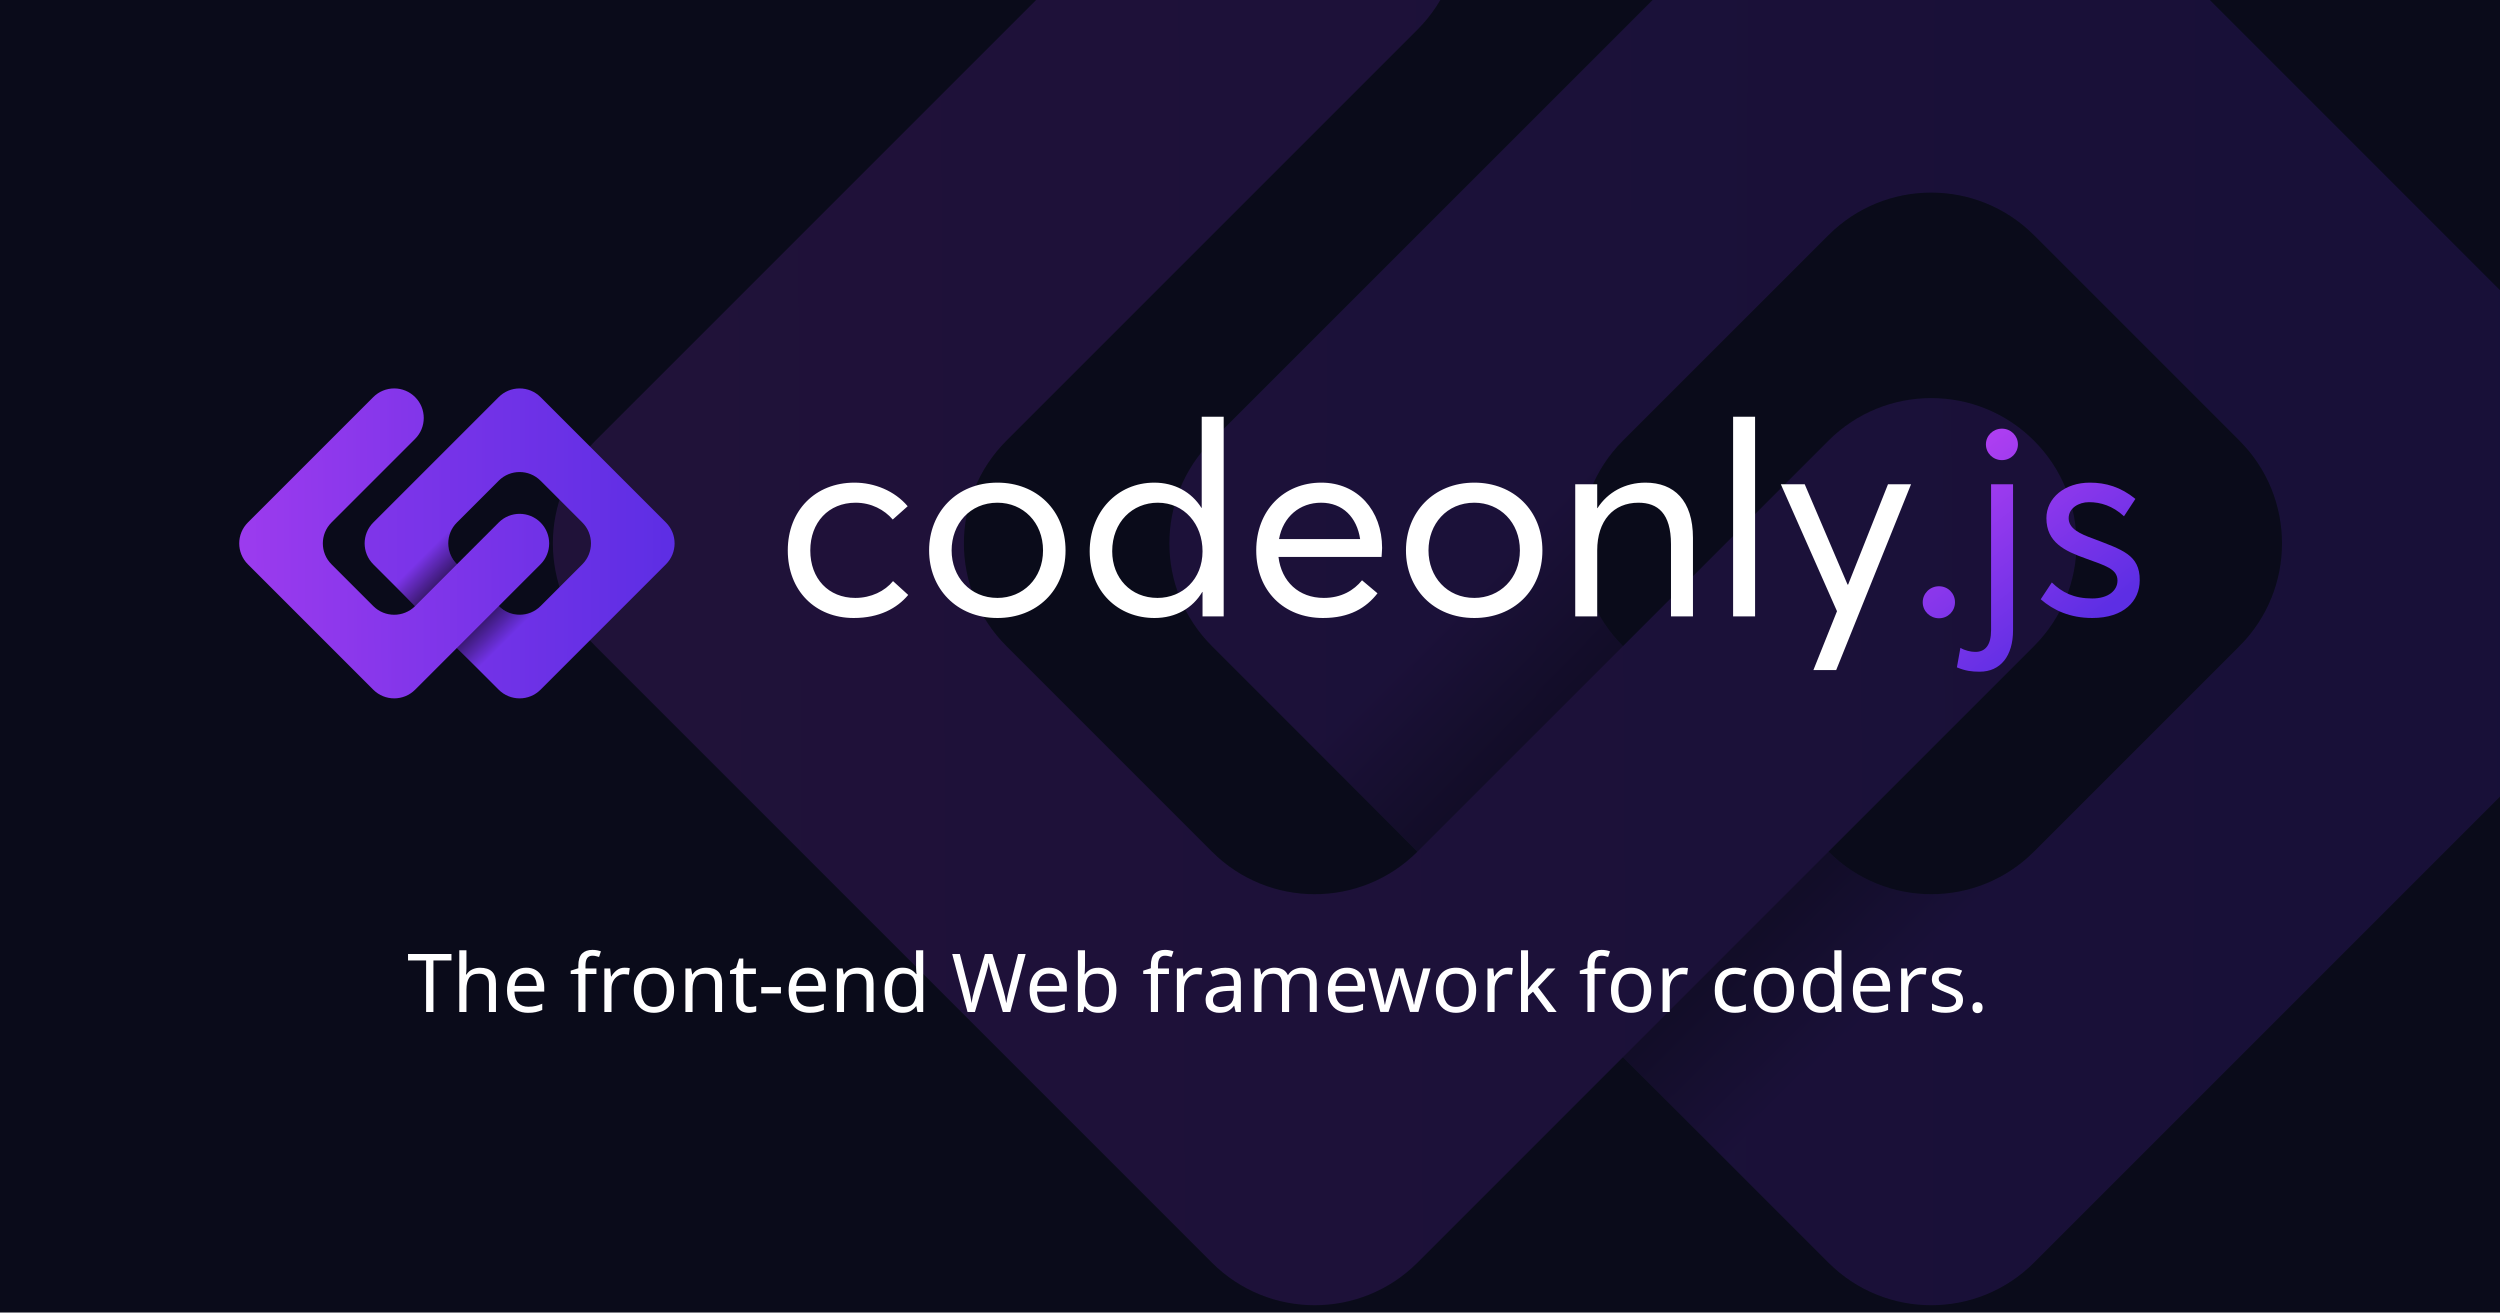
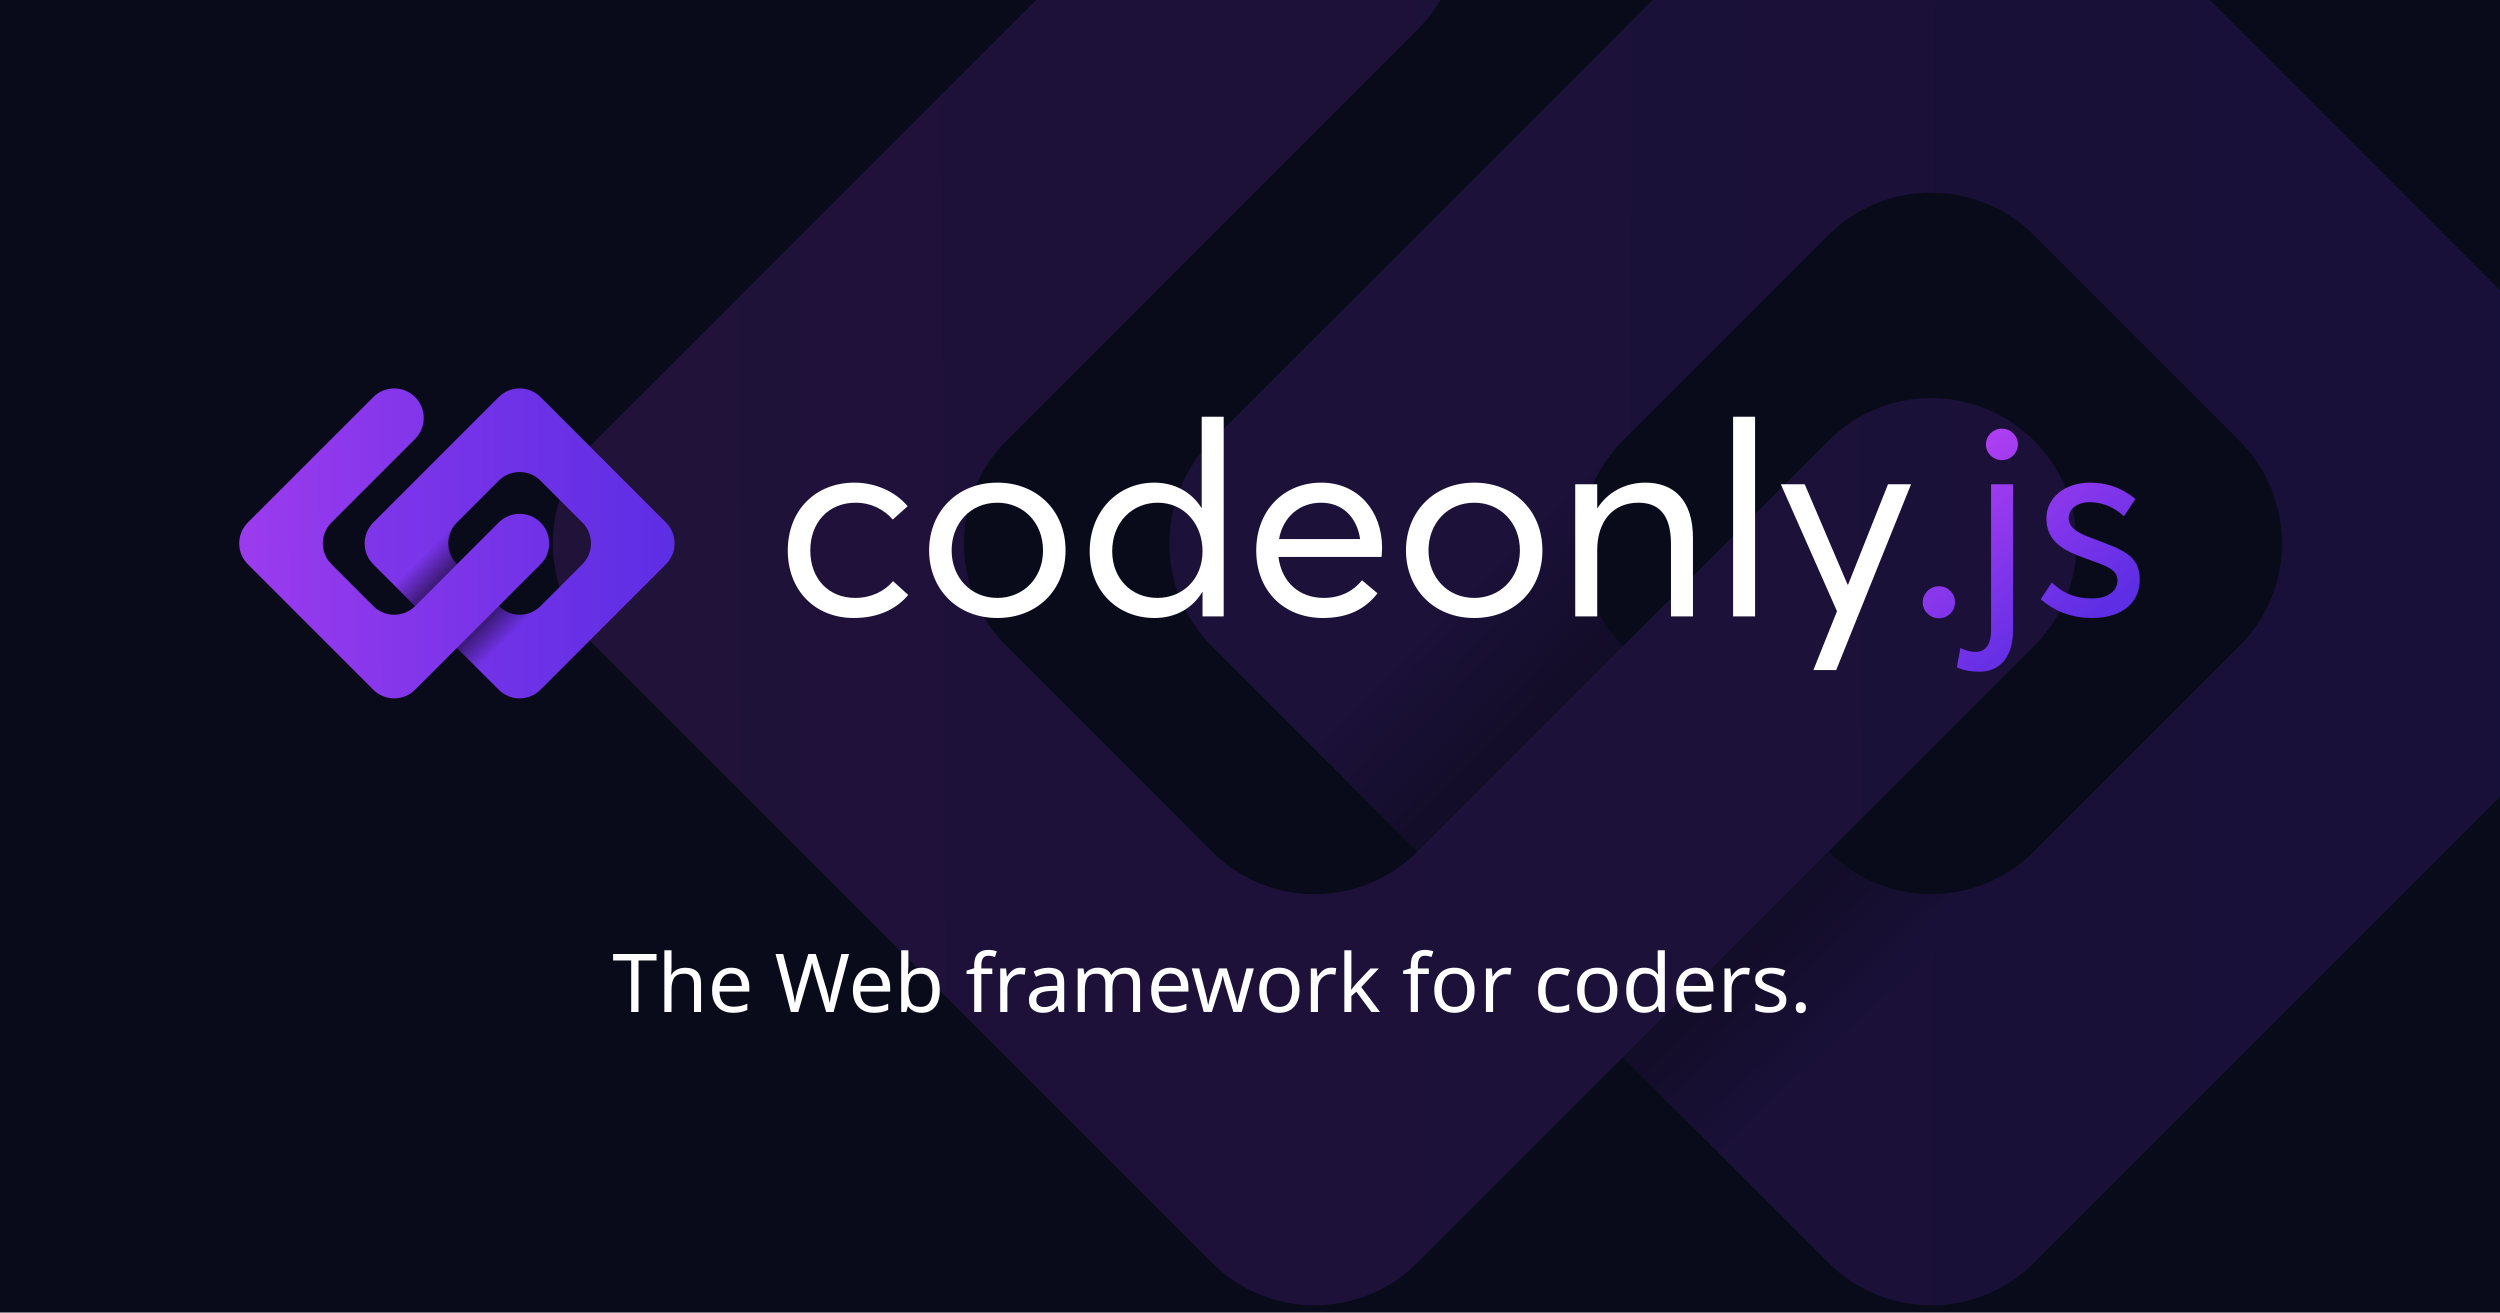
<svg xmlns="http://www.w3.org/2000/svg" xmlns:xlink="http://www.w3.org/1999/xlink" width="1200" height="630" viewBox="0 0 317.5 166.688" version="1.1" id="svg880">
  <defs id="defs874">
    <linearGradient xlink:href="#linearGradient32596" id="linearGradient974" gradientUnits="userSpaceOnUse" gradientTransform="translate(-26.42249,27.5109)" x1="4746.685" y1="1234.253" x2="5687.177" y2="1235.619" />
    <linearGradient id="linearGradient32596">
      <stop style="stop-color:#9c3bee;stop-opacity:1;" offset="0" id="stop32592" />
      <stop style="stop-color:#5d2ee4;stop-opacity:1" offset="1" id="stop32594" />
    </linearGradient>
    <linearGradient xlink:href="#linearGradient44435" id="linearGradient976" gradientUnits="userSpaceOnUse" gradientTransform="matrix(1.248695,-0.2486951,-0.2486951,1.248695,-997.6383,998.7267)" x1="5283.645" y1="1236.975" x2="5425.066" y2="1378.395" />
    <linearGradient id="linearGradient44435">
      <stop style="stop-color:#000000;stop-opacity:0;" offset="0" id="stop44431" />
      <stop style="stop-color:#000000;stop-opacity:1;" offset="0.497" id="stop44439" />
      <stop style="stop-color:#000000;stop-opacity:0;" offset="1" id="stop44433" />
    </linearGradient>
    <linearGradient xlink:href="#linearGradient32596" id="linearGradient978" gradientUnits="userSpaceOnUse" gradientTransform="translate(-26.42249,27.5109)" x1="4950.805" y1="1236.975" x2="5687.039" y2="1233.021" />
    <linearGradient xlink:href="#linearGradient32596" id="linearGradient614" gradientUnits="userSpaceOnUse" x1="4746.685" y1="1234.253" x2="5687.177" y2="1235.619" gradientTransform="matrix(0.625,0,0,0.625,4906.268,1755.489)" />
    <linearGradient xlink:href="#linearGradient44435" id="linearGradient616" gradientUnits="userSpaceOnUse" x1="5283.645" y1="1236.975" x2="5425.066" y2="1378.395" gradientTransform="matrix(0.7804344,-0.1554345,-0.1554345,0.7804344,4299.258,2362.499)" />
    <linearGradient xlink:href="#linearGradient32596" id="linearGradient618" gradientUnits="userSpaceOnUse" x1="4950.805" y1="1236.975" x2="5687.039" y2="1233.021" gradientTransform="matrix(0.625,0,0,0.625,4906.268,1755.489)" />
    <linearGradient xlink:href="#linearGradient21453" id="linearGradient670" gradientUnits="userSpaceOnUse" x1="5842.918" y1="-975.182" x2="5928.98" y2="-860.074" gradientTransform="matrix(0.583653,0,0,0.583653,4867.134,2615.524)" />
    <linearGradient id="linearGradient21453">
      <stop style="stop-color:#c643f5;stop-opacity:1" offset="0" id="stop21449" />
      <stop style="stop-color:#5d2ee4;stop-opacity:1" offset="1" id="stop21451" />
    </linearGradient>
  </defs>
  <g id="layer1" style="display:inline">
    <rect style="fill:#0a0b1a;fill-opacity:1;stroke-width:1;stroke-linecap:round;stroke-linejoin:round;stop-color:#000000" id="rect1443" width="317.5" height="166.688" x="8.439705e-16" y="0" />
    <g id="layer1-7" transform="matrix(0.4468734,0,0,0.4468734,-3445.524,-868.5248)" style="stroke-width:0.592">
      <g id="g1668" transform="matrix(0.9172346,0,0,0.9172346,661.8791,184.3927)" style="stroke-width:0.646">
        <g id="g1654" style="stroke-width:0.646">
          <g id="g972" transform="matrix(0.9004828,0,0,0.9004828,2040.029,-1453.747)" style="opacity:0.15;stroke-width:2.202">
            <g id="g970" transform="translate(1534.03,2666.758)" style="stroke-width:2.202">
              <path id="path964" style="color:#000000;fill:url(#linearGradient974);fill-opacity:1;stroke-width:2.202;stroke-linecap:round;stroke-linejoin:round" d="m 5151.156,1229.13 a 50.005,50.005 0 0 0 0,70.711 l 212.132,212.132 a 50.005,50.005 0 0 0 70.711,0 l 212.13,-212.13 a 50.005,50.005 0 0 0 0,-70.711 L 5433.997,1017 a 50.005,50.005 0 0 0 -35.353,-14.644 50.005,50.005 0 0 0 -35.355,14.642 z m 141.404,0.018 70.746,-70.746 a 50.005,50.005 0 0 1 70.691,0.015 l 35.358,35.358 35.358,35.358 a 50.005,50.005 0 0 1 0.015,70.691 l -70.746,70.746 a 50.005,50.005 0 0 1 -70.691,-0.015 l -35.358,-35.358 -35.358,-35.358 a 50.005,50.005 0 0 1 -0.015,-70.691 z" />
              <path id="path966" style="fill:url(#linearGradient976);fill-opacity:1;stroke:none;stroke-width:5.39px;stroke-linecap:butt;stroke-linejoin:miter;stroke-opacity:1" d="m 5186.512,1335.196 141.421,141.421 105.88,-105.88 -0.027,-0.027 a 50.005,50.005 0 0 1 -70.496,-0.157 l -35.358,-35.358 -35.358,-35.358 a 50.005,50.005 0 0 1 -0.157,-70.496 l -0.026,-0.026 z" />
              <path id="path968" style="color:#000000;fill:url(#linearGradient978);fill-opacity:1;stroke-width:2.202;stroke-linecap:round;stroke-linejoin:round" d="m 4939.024,1229.13 c -19.523,19.527 -19.523,51.183 -1e-4,70.711 l 212.132,212.132 c 19.525,19.525 51.183,19.523 70.711,0 l 212.132,-212.132 c 19.526,-19.526 19.526,-51.184 0,-70.711 -19.527,-19.527 -51.186,-19.529 -70.713,0 l -106.066,106.066 -35.355,35.355 a 50.005,50.005 0 0 1 -70.711,0 l -24.605,-24.605 -22.76,-22.76 -23.343,-23.343 c -19.525,-19.525 -19.523,-51.183 0,-70.711 l 15.998,-15.998 125.421,-125.421 c 19.526,-19.526 19.526,-51.184 0,-70.711 -9.377,-9.377 -22.094,-14.646 -35.355,-14.646 -13.261,4e-4 -25.979,5.269 -35.355,14.646 z" />
            </g>
          </g>
          <g id="g1130" style="stroke-width:2.202" transform="matrix(0.2930953,0,0,0.2930953,5413.621,1345.15)">
            <path id="path552" style="color:#000000;fill:url(#linearGradient614);fill-opacity:1;stroke-width:1.376;stroke-linecap:round;stroke-linejoin:round" d="m 8142.255,2506.501 a 31.253,31.253 0 0 0 0,44.194 l 132.583,132.583 a 31.253,31.253 0 0 0 44.194,0 l 132.581,-132.581 a 31.253,31.253 0 0 0 0,-44.194 l -132.583,-132.583 a 31.253,31.253 0 0 0 -22.096,-9.152 31.253,31.253 0 0 0 -22.097,9.151 z m 88.377,0.011 44.216,-44.216 a 31.253,31.253 0 0 1 44.182,0.01 l 22.098,22.098 22.099,22.099 a 31.253,31.253 0 0 1 0.01,44.182 l -44.216,44.216 a 31.253,31.253 0 0 1 -44.182,-0.01 l -22.099,-22.099 -22.099,-22.098 a 31.253,31.253 0 0 1 -0.01,-44.182 z" />
            <path id="path554" style="fill:url(#linearGradient616);fill-opacity:1;stroke:none;stroke-width:3.369px;stroke-linecap:butt;stroke-linejoin:miter;stroke-opacity:1" d="m 8164.352,2572.793 88.388,88.388 66.175,-66.175 -0.017,-0.017 a 31.253,31.253 0 0 1 -44.06,-0.098 l -22.099,-22.099 -22.098,-22.098 a 31.253,31.253 0 0 1 -0.098,-44.06 l -0.016,-0.016 z" />
            <path id="path556" style="color:#000000;fill:url(#linearGradient618);fill-opacity:1;stroke-width:1.376;stroke-linecap:round;stroke-linejoin:round" d="m 8009.672,2506.501 c -12.202,12.205 -12.202,31.99 -10e-5,44.194 l 132.583,132.583 c 12.203,12.203 31.989,12.202 44.194,0 l 132.583,-132.583 c 12.204,-12.204 12.204,-31.99 0,-44.194 -12.204,-12.204 -31.991,-12.206 -44.196,0 l -66.291,66.291 -22.097,22.097 a 31.253,31.253 0 0 1 -44.194,0 l -15.378,-15.378 -14.225,-14.225 -14.59,-14.59 c -12.203,-12.203 -12.202,-31.989 0,-44.194 l 9.999,-9.999 78.388,-78.388 c 12.204,-12.204 12.204,-31.99 0,-44.194 -5.86,-5.861 -13.809,-9.153 -22.097,-9.154 -8.288,2e-4 -16.237,3.293 -22.097,9.154 z" />
          </g>
          <path id="path636" style="font-size:144px;line-height:1.25;font-family:'Averta Std PE';-inkscape-font-specification:'Averta Std PE';white-space:pre;fill:#ffffff;stroke-width:0.646" d="m 8056.757,2047.021 v 28.24 h -0.084 c -3.11,-4.959 -8.404,-7.816 -14.624,-7.816 -11.514,0 -20.003,9.161 -20.003,21.264 0,12.439 8.741,20.675 20.087,20.675 6.64,0 11.851,-3.11 14.792,-8.069 h 0.084 v 7.564 h 6.555 v -61.858 z m 164.646,0 v 61.858 h 6.808 v -61.858 z m -272.225,20.423 c -12.187,0 -20.676,8.657 -20.676,21.011 0,12.439 8.489,20.928 20.423,20.928 7.984,0 13.447,-3.026 16.893,-7.144 l -4.706,-4.286 c -2.521,3.11 -6.808,5.21 -11.683,5.21 -8.321,0 -13.952,-5.967 -13.952,-14.708 0,-8.657 5.631,-14.792 14.036,-14.792 4.875,0 8.909,2.185 11.514,5.211 l 4.623,-4.118 c -4.034,-4.791 -10.338,-7.312 -16.473,-7.312 z m 44.292,0 c -12.691,0 -21.18,9.245 -21.18,21.011 0,11.766 8.489,20.928 21.18,20.928 12.103,0 21.096,-8.489 21.096,-20.928 0,-12.439 -8.993,-21.011 -21.096,-21.011 z m 100.351,0 c -11.682,0 -20.171,8.657 -20.171,21.011 0,12.523 8.573,20.928 20.675,20.928 8.236,0 13.363,-3.11 16.893,-7.649 l -4.79,-4.034 c -2.521,3.11 -6.388,5.463 -11.851,5.463 -7.732,0 -13.111,-5.043 -14.035,-12.691 h 31.937 c 0,-0.504 0.168,-1.681 0.168,-2.773 0,-11.682 -7.648,-20.255 -18.826,-20.255 z m 47.402,0 c -12.691,0 -21.18,9.245 -21.18,21.011 0,11.766 8.489,20.928 21.18,20.928 12.103,0 21.095,-8.489 21.095,-20.928 0,-12.439 -8.993,-21.011 -21.095,-21.011 z m 53.033,0 c -6.303,0 -11.683,2.942 -14.876,7.901 h -0.084 v -7.396 h -6.808 v 40.93 h 6.808 v -20.423 c 0,-9.245 5.043,-14.792 12.775,-14.792 5.967,0 10.085,3.278 10.085,12.859 v 22.357 h 6.808 V 2084.59 c 0,-11.682 -5.883,-17.145 -14.708,-17.145 z m 41.939,0.504 17.397,39.333 -7.312,18.238 h 7.06 l 23.197,-57.572 h -7.144 l -12.355,31.097 h -0.168 l -13.279,-31.097 z m -242.725,5.715 c 7.9,0 14.12,6.051 14.12,14.792 0,8.741 -6.304,14.708 -14.12,14.708 -8.489,0 -14.204,-6.556 -14.204,-14.708 0,-8.152 5.631,-14.792 14.204,-14.792 z m 49.672,0 c 8.236,0 13.868,6.64 13.868,15.045 0,8.657 -6.22,14.456 -13.952,14.456 -8.32,0 -14.036,-6.219 -14.036,-14.456 0,-9.077 6.304,-15.045 14.12,-15.045 z m 50.596,0 c 6.724,0 11.094,4.539 12.103,11.262 h -25.13 c 1.261,-6.976 6.472,-11.262 13.027,-11.262 z m 47.486,0 c 7.9,0 14.12,6.051 14.12,14.792 0,8.741 -6.303,14.708 -14.12,14.708 -8.489,0 -14.204,-6.556 -14.204,-14.708 0,-8.152 5.631,-14.792 14.204,-14.792 z" />
        </g>
        <path id="path629" style="font-size:144px;line-height:1.25;font-family:'Averta Std PE';-inkscape-font-specification:'Averta Std PE';white-space:pre;fill:url(#linearGradient670);stroke-width:0.646" d="m 8304.693,2050.719 c -2.773,0 -4.959,2.186 -4.959,4.875 0,2.689 2.185,4.874 4.959,4.874 2.774,0 4.959,-2.185 4.959,-4.874 0,-2.689 -2.186,-4.875 -4.959,-4.875 z m 27.232,16.725 c -7.732,0 -13.447,4.707 -13.447,11.01 0,7.48 5.631,10.17 12.271,12.523 5.967,2.185 9.749,3.194 9.749,6.808 0,3.11 -2.857,5.547 -7.816,5.547 -5.715,0 -9.329,-1.849 -12.523,-4.959 l -3.446,5.21 c 3.95,3.446 9.161,5.8 15.969,5.8 9.833,0 14.708,-5.295 14.708,-11.683 0.084,-7.984 -5.631,-9.497 -14.288,-12.859 -4.454,-1.597 -7.732,-3.194 -7.732,-6.387 0,-3.11 3.11,-4.959 6.303,-4.959 3.53,0 7.312,1.092 10.842,4.37 l 3.53,-5.379 c -4.538,-3.698 -9.161,-5.043 -14.12,-5.043 z m -30.593,0.504 v 45.217 c 0,4.707 -1.849,6.723 -4.875,6.723 -1.345,0 -3.278,-0.42 -4.623,-1.26 l -1.092,6.051 c 2.605,1.093 4.622,1.345 7.059,1.345 6.471,0 10.338,-4.875 10.338,-12.859 v -45.217 z m -16.137,31.601 c -2.773,0 -5.043,2.185 -5.043,4.959 0,2.773 2.269,4.959 5.043,4.959 2.773,0 4.959,-2.186 4.959,-4.959 0,-2.773 -2.185,-4.959 -4.959,-4.959 z" />
      </g>
-       <text xml:space="preserve" style="font-style:normal;font-weight:normal;font-size:23.083px;line-height:1.25;font-family:sans-serif;fill:#ffffff;fill-opacity:1;stroke:none;stroke-width:0.27" x="7826.017" y="2231.168" id="text1642">
-         <tspan id="tspan1640" x="7826.017" y="2231.168" style="fill:#ffffff;stroke-width:0.27">The front-end Web framework for coders.</tspan>
+       <text xml:space="preserve" style="font-style:normal;font-weight:normal;font-size:23.083px;line-height:1.25;font-family:sans-serif;fill:#ffffff;fill-opacity:1;stroke:none;stroke-width:0.27" x="7884.3" y="2231.168" id="text1642">
+         <tspan id="tspan1640" x="7884.3" y="2231.168" style="fill:#ffffff;stroke-width:0.27">The Web framework for coders.</tspan>
      </text>
    </g>
    <text xml:space="preserve" style="font-style:normal;font-weight:normal;font-size:44.051px;line-height:1.25;font-family:sans-serif;fill:#ffffff;fill-opacity:1;stroke:none;stroke-width:0.265" x="268.651" y="488.321" id="text1601">
-       <tspan id="tspan1599" x="268.651" y="488.321" style="font-style:normal;font-variant:normal;font-weight:bold;font-stretch:normal;font-size:44.051px;font-family:Arial;-inkscape-font-specification:'Arial Bold';fill:#ffffff;stroke-width:0.265">The front-end Web framework for coders.</tspan>
+       <tspan id="tspan1599" x="268.651" y="488.321" style="font-style:normal;font-variant:normal;font-weight:bold;font-stretch:normal;font-size:44.051px;font-family:Arial;-inkscape-font-specification:'Arial Bold';fill:#ffffff;stroke-width:0.265">The Web framework for coders.</tspan>
    </text>
  </g>
</svg>
